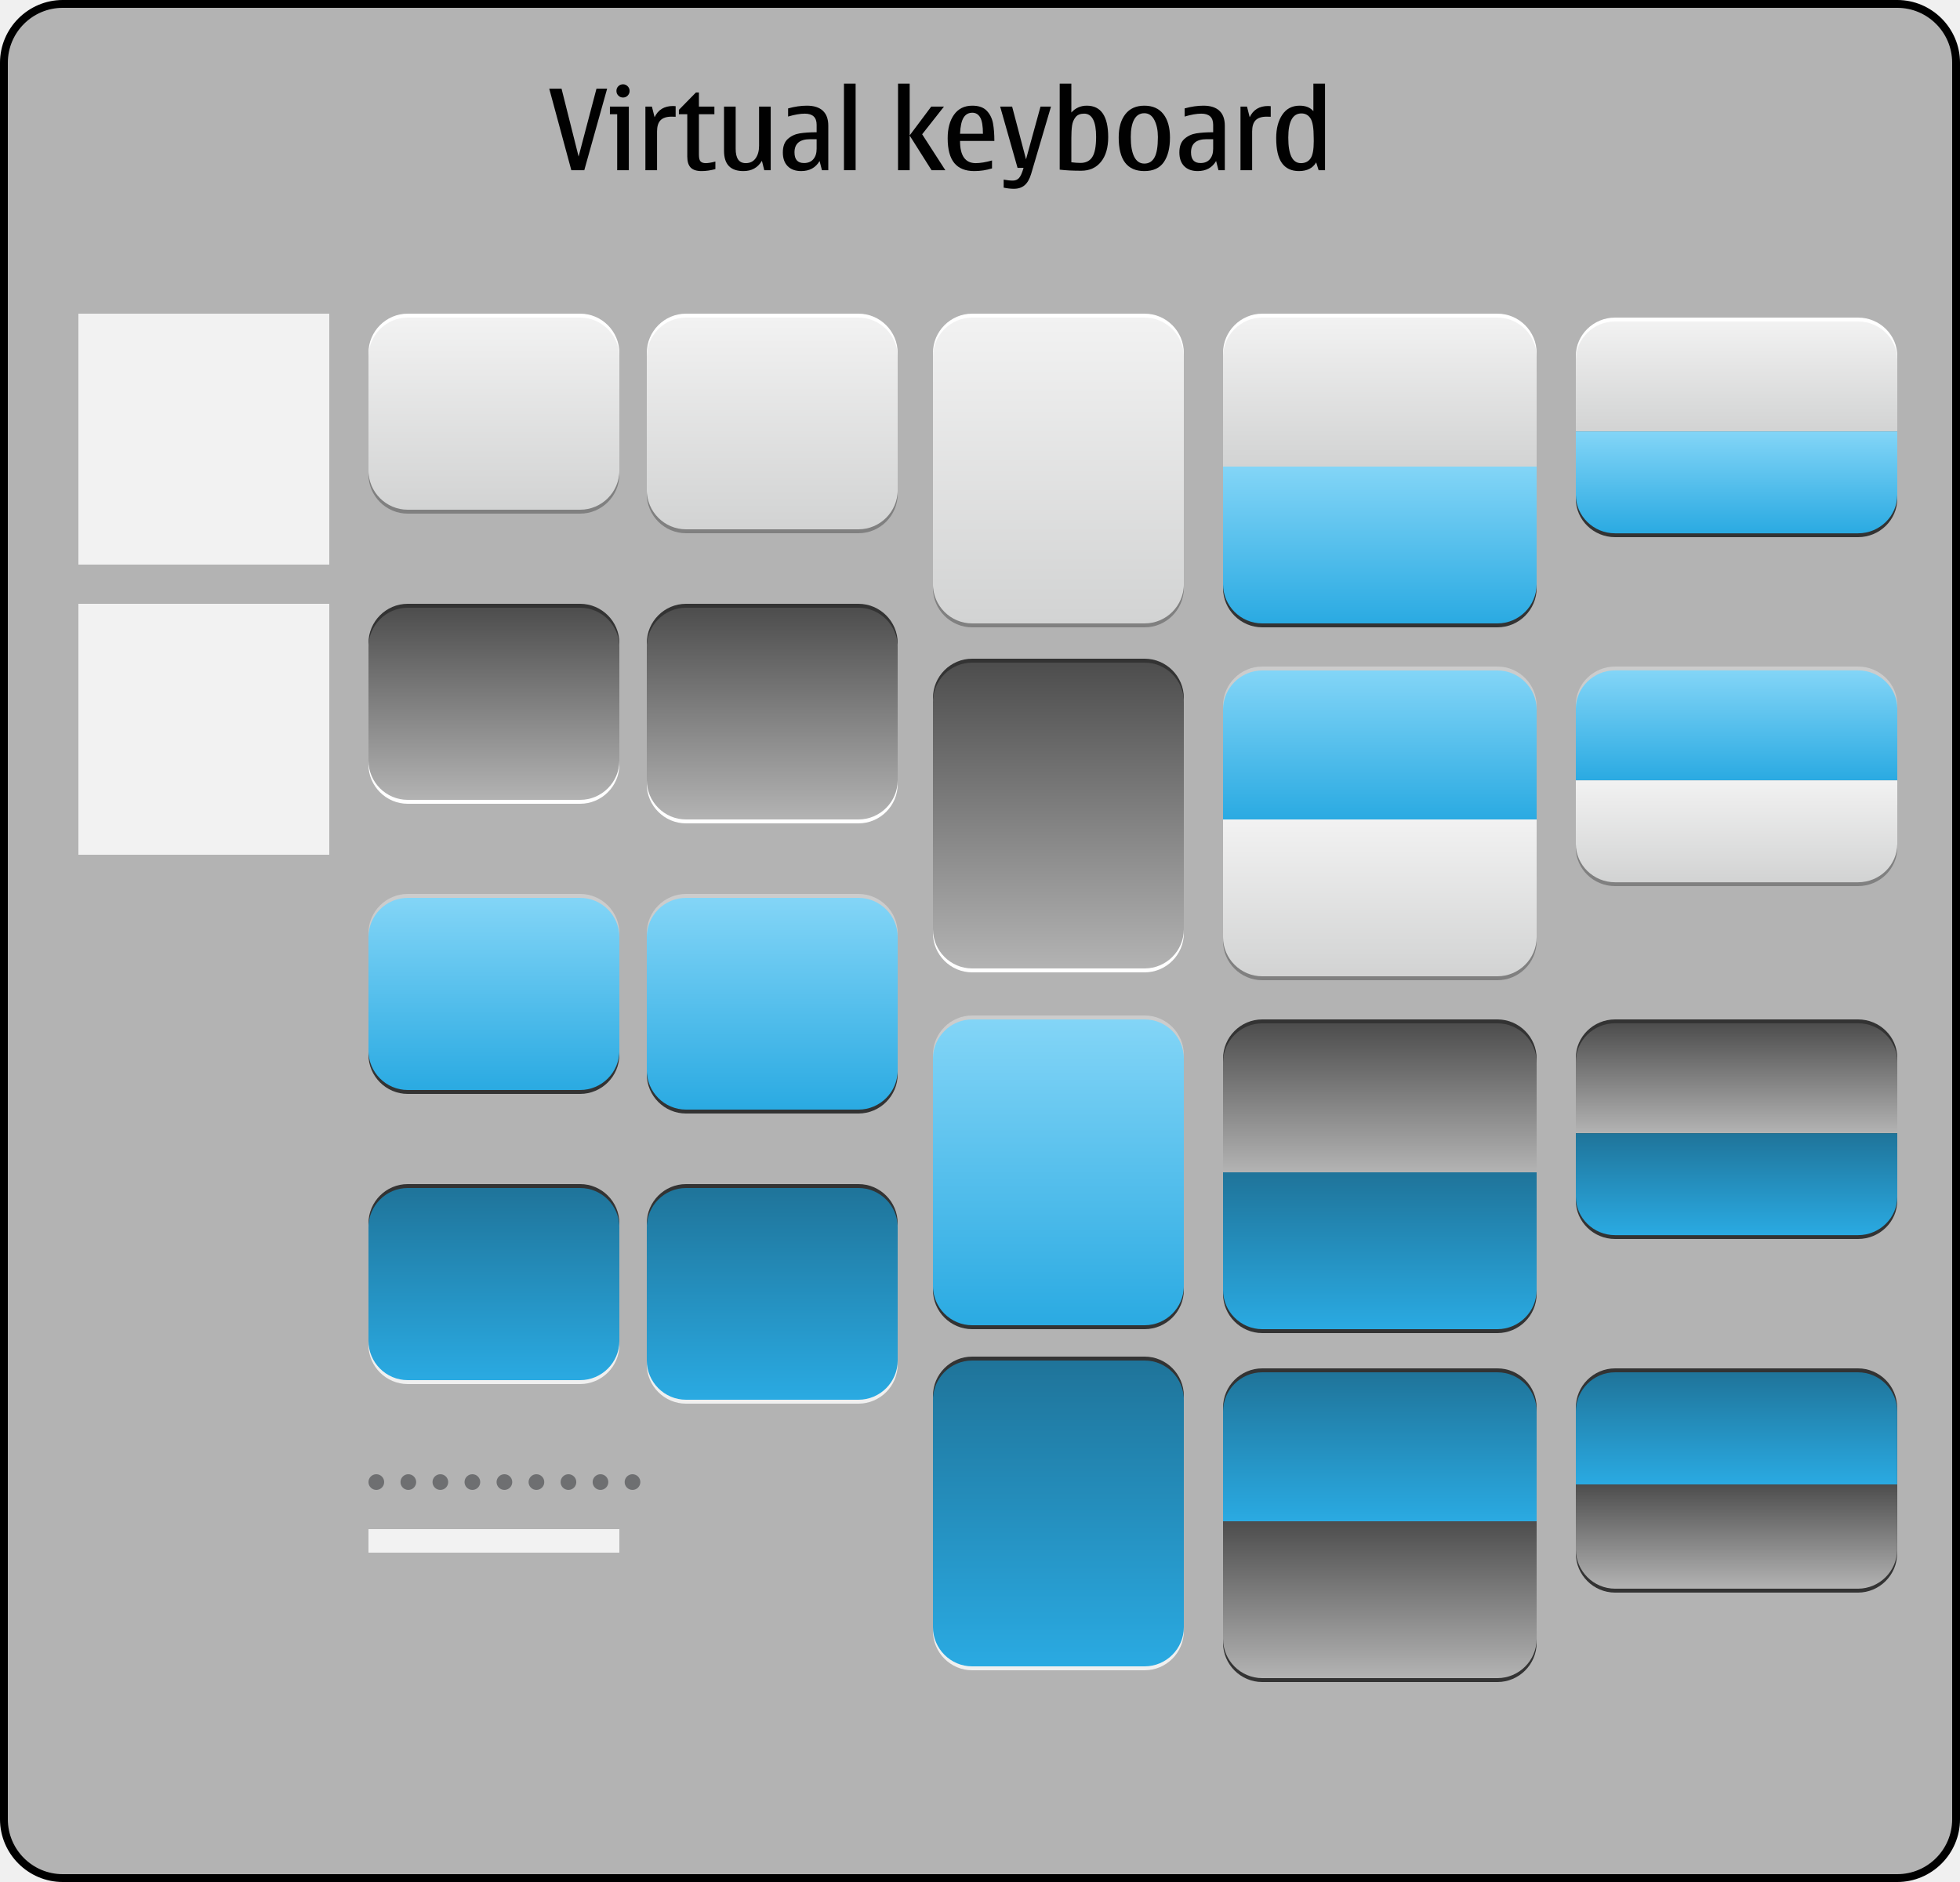
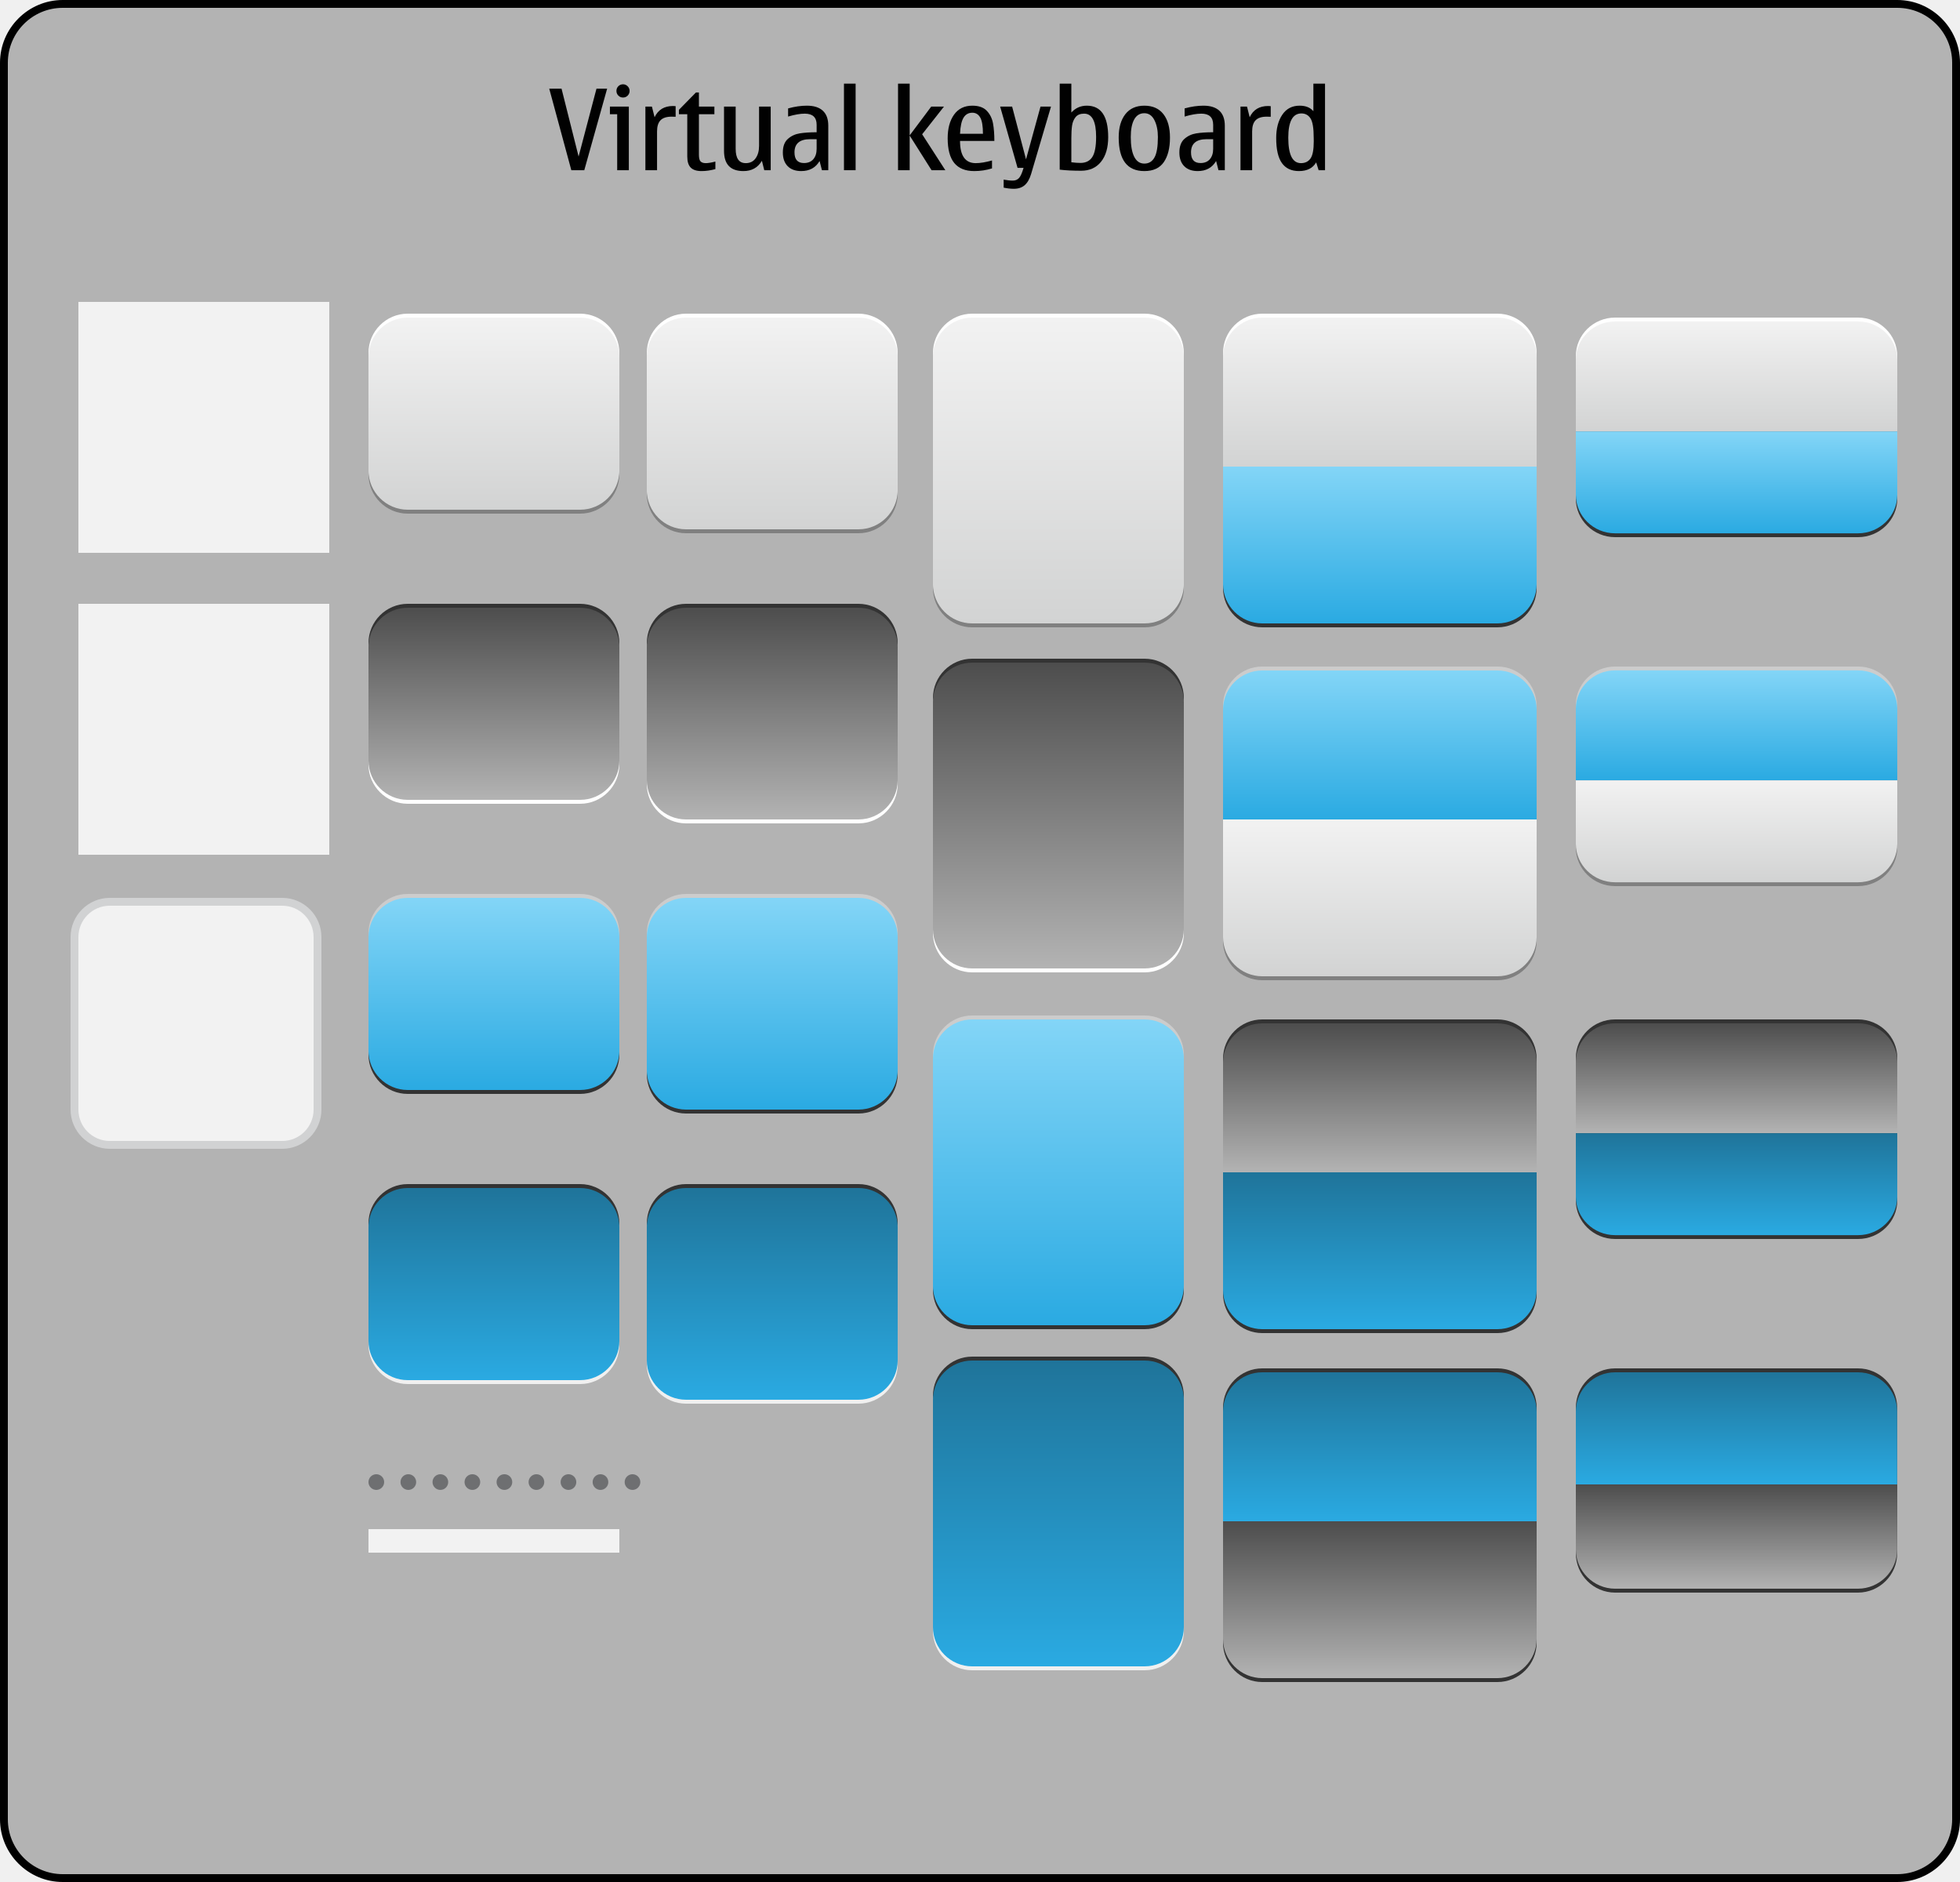
<svg xmlns="http://www.w3.org/2000/svg" version="1.1" id="meegotouch-keyboard-layer" x="0px" y="0px" width="500px" height="480px" viewBox="0 0 500 480" style="enable-background:new 0 0 500 480;" xml:space="preserve">
  <g id="meegotouch-keyboard">
    <g id="virtualmeegotouch-keyboardThemeTemplateHelper">
      <g id="vkbhelperBackground">
        <g>
          <path style="fill:#B3B3B3;" d="M16,479c-8.271,0-15-6.729-15-15V16C1,7.729,7.729,1,16,1h468c8.271,0,15,6.729,15,15v448      c0,8.271-6.729,15-15,15H16z" />
          <g>
            <path d="M484,2c7.72,0,14,6.28,14,14v448c0,7.72-6.28,14-14,14H16c-7.72,0-14-6.28-14-14V16C2,8.28,8.28,2,16,2H484 M484,0H16       C7.2,0,0,7.2,0,16v448c0,8.8,7.2,16,16,16h468c8.8,0,16-7.2,16-16V16C500,7.2,492.8,0,484,0L484,0z" />
          </g>
        </g>
      </g>
      <g>
        <path style="fill:#010101;" d="M145.746,43.409l-5.634-20.794h3.138l4.352,17.307l4.561-17.307h2.72l-5.83,20.794H145.746z" />
        <path style="fill:#010101;" d="M160.417,43.409h-2.971V29.128h-1.855v-1.938h4.826V43.409z M158.939,21.499     c0.456,0,0.849,0.167,1.179,0.502s0.495,0.729,0.495,1.186c0,0.465-0.163,0.862-0.488,1.192c-0.326,0.33-0.721,0.495-1.186,0.495     c-0.474,0-0.874-0.165-1.199-0.495c-0.326-0.33-0.488-0.728-0.488-1.192c0-0.474,0.163-0.874,0.488-1.2     C158.065,21.662,158.465,21.499,158.939,21.499z" />
        <path style="fill:#010101;" d="M166.303,27.189l0.683,2.705c0.902-1.906,2.473-2.859,4.714-2.859     c0.298,0,0.516,0.015,0.656,0.043v2.705c-0.232-0.019-0.581-0.027-1.046-0.027c-1.274,0-2.208,0.305-2.803,0.913     c-0.595,0.608-0.893,1.56-0.893,2.853v9.888h-2.971v-16.22H166.303z" />
        <path style="fill:#010101;" d="M178.98,43.633c-1.265,0-2.19-0.295-2.775-0.887c-0.586-0.59-0.879-1.531-0.879-2.824V29.128     h-2.134v-1.116l4.337-4.421h0.767v3.599h3.947v1.938h-3.947v10.307c0,0.884,0.144,1.467,0.433,1.75     c0.288,0.284,0.725,0.425,1.311,0.425c0.604,0,1.422-0.134,2.455-0.404v1.926C181.249,43.465,180.077,43.633,178.98,43.633z" />
        <path style="fill:#010101;" d="M189.65,43.633c-1.655,0-2.894-0.431-3.717-1.291c-0.823-0.859-1.234-2.149-1.234-3.869V27.189     h2.971v10.767c0,1.218,0.214,2.132,0.642,2.741c0.428,0.608,1.074,0.912,1.938,0.912c1.079,0,1.913-0.408,2.503-1.227     s0.886-1.883,0.886-3.193v-10h2.971v16.22h-1.646l-0.6-2.399C193.332,42.758,191.761,43.633,189.65,43.633z" />
        <path style="fill:#010101;" d="M209.078,41.066c-1.004,1.711-2.566,2.566-4.686,2.566c-1.479,0-2.629-0.416-3.452-1.248     c-0.823-0.832-1.234-1.997-1.234-3.494c0-1.543,0.423-2.693,1.269-3.452c0.846-0.757,1.859-1.231,3.041-1.423     c1.181-0.189,2.617-0.285,4.31-0.285v-1.911c0-1.888-1.009-2.831-3.026-2.831c-1.163,0-2.581,0.246-4.254,0.739v-2.078     c1.683-0.465,3.282-0.697,4.797-0.697c1.786,0,3.141,0.431,4.066,1.29c0.925,0.859,1.388,2.127,1.388,3.801v11.366h-1.618     L209.078,41.066z M208.325,35.502h-1.66c-1.33,0-2.327,0.281-2.992,0.844c-0.665,0.562-0.997,1.4-0.997,2.517     c0,0.911,0.202,1.593,0.606,2.044s1.011,0.676,1.82,0.676c1.022,0,1.815-0.325,2.378-0.977c0.562-0.65,0.844-1.533,0.844-2.649     V35.502z" />
        <path style="fill:#010101;" d="M215.298,43.409V21.332h2.971v22.077H215.298z" />
        <path style="fill:#010101;" d="M235.242,34.246l5.914,9.163h-3.515l-5.579-8.828v8.828h-2.971V21.332h2.971v13.193l5.495-7.336     h3.25L235.242,34.246z" />
        <path style="fill:#010101;" d="M253.066,40.927v2.022c-1.461,0.455-2.971,0.684-4.533,0.684c-2.269,0-3.966-0.684-5.091-2.051     s-1.688-3.473-1.688-6.318c0-2.5,0.544-4.512,1.632-6.031c1.088-1.521,2.641-2.28,4.658-2.28c1.636,0,2.866,0.435,3.689,1.304     c0.822,0.869,1.35,1.934,1.582,3.193c0.232,1.261,0.35,2.76,0.35,4.498h-8.759c0,1.889,0.335,3.304,1.004,4.247     c0.669,0.944,1.673,1.415,3.012,1.415C250.058,41.609,251.438,41.383,253.066,40.927z M244.907,34.121h5.844     c0-1.962-0.232-3.348-0.697-4.156s-1.134-1.214-2.008-1.214c-0.976,0-1.723,0.419-2.238,1.255     C245.291,30.844,244.991,32.215,244.907,34.121z" />
        <path style="fill:#010101;" d="M259.578,42.81l-4.435-15.62h3.054l3.543,13.444l3.695-13.444h2.678l-5.076,17.195     c-0.391,1.293-0.939,2.244-1.646,2.854c-0.706,0.607-1.627,0.912-2.761,0.912c-0.781,0-1.646-0.098-2.595-0.292v-2.05     c0.855,0.167,1.636,0.25,2.343,0.25c0.642,0,1.164-0.216,1.569-0.648c0.404-0.432,0.792-1.299,1.165-2.601H259.578z" />
        <path style="fill:#010101;" d="M273.303,21.332v7.363c1.06-1.162,2.375-1.743,3.947-1.743c1.812,0,3.174,0.669,4.086,2.009     c0.911,1.338,1.367,3.347,1.367,6.024s-0.614,4.774-1.842,6.29c-1.227,1.516-2.914,2.273-5.062,2.273     c-2.111,0-3.933-0.094-5.467-0.279V21.332H273.303z M273.303,35.236v6.15c0.864,0.111,1.637,0.168,2.314,0.168     c1.367,0,2.376-0.5,3.027-1.5c0.65-0.999,0.977-2.717,0.977-5.152c0-1.972-0.256-3.45-0.768-4.436     c-0.512-0.986-1.273-1.479-2.287-1.479c-0.986,0-1.716,0.298-2.189,0.893c-0.475,0.596-0.772,1.318-0.893,2.169     C273.363,32.9,273.303,33.963,273.303,35.236z" />
        <path style="fill:#010101;" d="M291.922,43.633c-2.186,0-3.822-0.717-4.91-2.148s-1.631-3.58-1.631-6.443     c0-2.492,0.564-4.463,1.693-5.913c1.131-1.45,2.746-2.176,4.848-2.176c2.119,0,3.739,0.716,4.859,2.147     c1.121,1.432,1.682,3.432,1.682,5.997c0,2.642-0.523,4.724-1.569,6.249C295.848,42.87,294.189,43.633,291.922,43.633z      M291.922,41.722c1.143,0,2.006-0.519,2.586-1.556c0.582-1.036,0.873-2.772,0.873-5.209c0-1.72-0.299-3.163-0.893-4.33     c-0.596-1.166-1.451-1.75-2.566-1.75c-1.135,0-1.994,0.525-2.58,1.576s-0.879,2.552-0.879,4.504c0,2.195,0.293,3.871,0.879,5.028     S290.787,41.722,291.922,41.722z" />
        <path style="fill:#010101;" d="M310.233,41.066c-1.004,1.711-2.566,2.566-4.687,2.566c-1.479,0-2.629-0.416-3.451-1.248     c-0.823-0.832-1.234-1.997-1.234-3.494c0-1.543,0.423-2.693,1.27-3.452c0.846-0.757,1.859-1.231,3.04-1.423     c1.181-0.189,2.617-0.285,4.31-0.285v-1.911c0-1.888-1.01-2.831-3.026-2.831c-1.163,0-2.581,0.246-4.254,0.739v-2.078     c1.683-0.465,3.282-0.697,4.798-0.697c1.785,0,3.141,0.431,4.065,1.29s1.388,2.127,1.388,3.801v11.366h-1.618L310.233,41.066z      M309.48,35.502h-1.66c-1.33,0-2.326,0.281-2.991,0.844s-0.997,1.4-0.997,2.517c0,0.911,0.202,1.593,0.606,2.044     s1.011,0.676,1.82,0.676c1.022,0,1.815-0.325,2.378-0.977c0.562-0.65,0.844-1.533,0.844-2.649V35.502z" />
        <path style="fill:#010101;" d="M318.113,27.189l0.684,2.705c0.901-1.906,2.473-2.859,4.713-2.859     c0.299,0,0.517,0.015,0.656,0.043v2.705c-0.232-0.019-0.581-0.027-1.046-0.027c-1.274,0-2.208,0.305-2.804,0.913     c-0.595,0.608-0.893,1.56-0.893,2.853v9.888h-2.971v-16.22H318.113z" />
        <path style="fill:#010101;" d="M336.383,43.409l-0.627-1.994c-0.855,1.478-2.32,2.218-4.394,2.218     c-1.925,0-3.373-0.682-4.345-2.043c-0.971-1.363-1.457-3.49-1.457-6.381c0-2.428,0.518-4.41,1.555-5.949     c1.037-1.538,2.508-2.308,4.414-2.308c1.562,0,2.734,0.47,3.516,1.409v-7.029h2.971v22.077H336.383z M335.143,36.018     l-0.015-0.921c0-2.417-0.272-4.049-0.815-4.896c-0.545-0.846-1.318-1.269-2.322-1.269c-1.115,0-1.953,0.517-2.511,1.548     c-0.558,1.032-0.837,2.58-0.837,4.645c0,2.166,0.27,3.789,0.809,4.867s1.349,1.617,2.428,1.617c1.051,0,1.856-0.39,2.42-1.171     C334.861,39.658,335.143,38.184,335.143,36.018z" />
      </g>
    </g>
    <g id="meegotouch-keyboard-handle-decoration">
      <circle style="fill:#6E6F71;" cx="96" cy="377.999" r="2" />
      <circle style="fill:#6E6F71;" cx="104.167" cy="377.999" r="2" />
      <circle style="fill:#6E6F71;" cx="112.337" cy="377.999" r="2" />
      <circle style="fill:#6E6F71;" cx="120.505" cy="377.999" r="2" />
      <circle style="fill:#6E6F71;" cx="128.675" cy="377.999" r="2" />
      <circle style="fill:#6E6F71;" cx="136.843" cy="377.999" r="2" />
      <circle style="fill:#6E6F71;" cx="145.013" cy="377.999" r="2" />
      <circle style="fill:#6E6F71;" cx="153.181" cy="377.999" r="2" />
      <circle style="fill:#6E6F71;" cx="161.351" cy="377.999" r="2" />
    </g>
    <g id="meegotouch-keyboard-handle-background">
      <rect x="94" y="389.999" style="fill:#F2F2F2;" width="64" height="6" />
    </g>
    <g id="meegotouch-keyboard-background">
-       <rect x="20" y="80" style="fill:#F2F2F2;" width="64" height="64" />
+       <rect x="20" y="77" style="fill:#F2F2F2;" width="64" height="64" />
+     </g>
+     <g id="meegotouch-candidatelist-background">
+       <path style="fill:#D1D2D3;" d="M82,283c0,5.5-4.5,10-10,10H28c-5.5,0-10-4.5-10-10v-44c0-5.5,4.5-10,10-10h44c5.5,0,10,4.5,10,10    V283z" />
+       <path style="fill:#F2F2F2;" d="M28,291c-4.411,0-8-3.589-8-8v-44c0-4.411,3.589-8,8-8h44c4.411,0,8,3.589,8,8v44    c0,4.411-3.589,8-8,8H28z" />
    </g>
    <g id="meegotouch-keyboard-toolbar-background">
      <rect x="20" y="154" style="fill:#F2F2F2;" width="64" height="64" />
    </g>
    <g id="meegotouch-keyboard-toolbar-button-pressed-selected">
      <g>
        <path style="fill:#333333;" d="M94,311.999c0-5.5,4.5-10,10-10h44c5.5,0,10,4.5,10,10v29c0,5.5-4.5,10-10,10h-44     c-5.5,0-10-4.5-10-10V311.999z" />
      </g>
      <g style="opacity:0.8;">
        <path style="fill:#FFFFFF;" d="M94,313.999c0-5.5,4.5-10,10-10h44c5.5,0,10,4.5,10,10v29c0,5.5-4.5,10-10,10h-44     c-5.5,0-10-4.5-10-10V313.999z" />
      </g>
      <g>
        <linearGradient id="SVGID_1_" gradientUnits="userSpaceOnUse" x1="125.999" y1="351.999" x2="125.999" y2="302.999">
          <stop offset="0" style="stop-color:#2AAAE2" />
          <stop offset="1" style="stop-color:#1F749A" />
        </linearGradient>
        <path style="fill:url(#SVGID_1_);" d="M158,341.999c0,5.5-4.5,10-10,10h-44c-5.5,0-10-4.5-10-10v-29c0-5.5,4.5-10,10-10h44     c5.5,0,10,4.5,10,10V341.999z" />
      </g>
    </g>
    <g id="meegotouch-keyboard-toolbar-button-selected">
      <g>
        <path style="fill:#333333;" d="M158,269c0,5.5-4.5,10-10,10h-44c-5.5,0-10-4.5-10-10v-29c0-5.5,4.5-10,10-10h44     c5.5,0,10,4.5,10,10V269z" />
      </g>
      <g>
        <path style="fill:#CCCCCC;" d="M158,267c0,5.5-4.5,10-10,10h-44c-5.5,0-10-4.5-10-10v-29c0-5.5,4.5-10,10-10h44     c5.5,0,10,4.5,10,10V267z" />
      </g>
      <g>
        <linearGradient id="SVGID_2_" gradientUnits="userSpaceOnUse" x1="125.999" y1="278" x2="125.999" y2="229">
          <stop offset="0" style="stop-color:#2AAAE2" />
          <stop offset="1" style="stop-color:#83D5F7" />
        </linearGradient>
        <path style="fill:url(#SVGID_2_);" d="M158,268c0,5.5-4.5,10-10,10h-44c-5.5,0-10-4.5-10-10v-29c0-5.5,4.5-10,10-10h44     c5.5,0,10,4.5,10,10V268z" />
      </g>
    </g>
    <g id="meegotouch-keyboard-toolbar-button-pressed">
      <g>
        <path style="fill:#333333;" d="M94,164c0-5.5,4.5-10,10-10h44c5.5,0,10,4.5,10,10v29c0,5.5-4.5,10-10,10h-44c-5.5,0-10-4.5-10-10     V164z" />
      </g>
      <g>
        <path style="fill:#FFFFFF;" d="M94,166c0-5.5,4.5-10,10-10h44c5.5,0,10,4.5,10,10v29c0,5.5-4.5,10-10,10h-44c-5.5,0-10-4.5-10-10     V166z" />
      </g>
      <g>
        <linearGradient id="SVGID_3_" gradientUnits="userSpaceOnUse" x1="125.999" y1="155" x2="125.999" y2="204">
          <stop offset="0" style="stop-color:#4D4D4D" />
          <stop offset="1" style="stop-color:#B3B3B3" />
        </linearGradient>
        <path style="fill:url(#SVGID_3_);" d="M158,194c0,5.5-4.5,10-10,10h-44c-5.5,0-10-4.5-10-10v-29c0-5.5,4.5-10,10-10h44     c5.5,0,10,4.5,10,10V194z" />
      </g>
    </g>
    <g id="meegotouch-keyboard-toolbar-button">
      <g>
        <path style="fill:#808080;" d="M158,121c0,5.5-4.5,10-10,10h-44c-5.5,0-10-4.5-10-10V92c0-5.5,4.5-10,10-10h44     c5.5,0,10,4.5,10,10V121z" />
      </g>
      <g>
        <path style="fill:#FFFFFF;" d="M158,119c0,5.5-4.5,10-10,10h-44c-5.5,0-10-4.5-10-10V90c0-5.5,4.5-10,10-10h44     c5.5,0,10,4.5,10,10V119z" />
      </g>
      <g>
        <linearGradient id="SVGID_4_" gradientUnits="userSpaceOnUse" x1="125.999" y1="81" x2="125.999" y2="130">
          <stop offset="0" style="stop-color:#F2F2F2" />
          <stop offset="1" style="stop-color:#D2D3D3" />
        </linearGradient>
        <path style="fill:url(#SVGID_4_);" d="M158,120c0,5.5-4.5,10-10,10h-44c-5.5,0-10-4.5-10-10V91c0-5.5,4.5-10,10-10h44     c5.5,0,10,4.5,10,10V120z" />
      </g>
    </g>
    <g id="meegotouch-keyboard-key-pressed-selected-portrait">
      <g>
        <path style="fill:#333333;" d="M238,355.999c0-5.5,4.5-10,10-10h44c5.5,0,10,4.5,10,10v58c0,5.5-4.5,10-10,10h-44     c-5.5,0-10-4.5-10-10V355.999z" />
      </g>
      <g style="opacity:0.8;">
        <path style="fill:#FFFFFF;" d="M238,357.999c0-5.5,4.5-10,10-10h44c5.5,0,10,4.5,10,10v58c0,5.5-4.5,10-10,10h-44     c-5.5,0-10-4.5-10-10V357.999z" />
      </g>
      <g>
        <linearGradient id="SVGID_5_" gradientUnits="userSpaceOnUse" x1="270" y1="424.999" x2="270" y2="346.999">
          <stop offset="0" style="stop-color:#2AAAE2" />
          <stop offset="1" style="stop-color:#1F749A" />
        </linearGradient>
        <path style="fill:url(#SVGID_5_);" d="M302,414.999c0,5.5-4.5,10-10,10h-44c-5.5,0-10-4.5-10-10v-58c0-5.5,4.5-10,10-10h44     c5.5,0,10,4.5,10,10V414.999z" />
      </g>
    </g>
    <g id="meegotouch-keyboard-key-selected-portrait">
      <g>
        <path style="fill:#333333;" d="M302,329c0,5.5-4.5,10-10,10h-44c-5.5,0-10-4.5-10-10v-58c0-5.5,4.5-10,10-10h44     c5.5,0,10,4.5,10,10V329z" />
      </g>
      <g>
        <path style="fill:#CCCCCC;" d="M302,327c0,5.5-4.5,10-10,10h-44c-5.5,0-10-4.5-10-10v-58c0-5.5,4.5-10,10-10h44     c5.5,0,10,4.5,10,10V327z" />
      </g>
      <g>
        <linearGradient id="SVGID_6_" gradientUnits="userSpaceOnUse" x1="270" y1="338" x2="270" y2="260">
          <stop offset="0" style="stop-color:#2AAAE2" />
          <stop offset="1" style="stop-color:#83D5F7" />
        </linearGradient>
        <path style="fill:url(#SVGID_6_);" d="M302,328c0,5.5-4.5,10-10,10h-44c-5.5,0-10-4.5-10-10v-58c0-5.5,4.5-10,10-10h44     c5.5,0,10,4.5,10,10V328z" />
      </g>
    </g>
    <g id="meegotouch-keyboard-key-pressed-portrait">
      <g>
        <path style="fill:#333333;" d="M238,178c0-5.5,4.5-10,10-10h44c5.5,0,10,4.5,10,10v58c0,5.5-4.5,10-10,10h-44     c-5.5,0-10-4.5-10-10V178z" />
      </g>
      <g>
        <path style="fill:#FFFFFF;" d="M238,180c0-5.5,4.5-10,10-10h44c5.5,0,10,4.5,10,10v58c0,5.5-4.5,10-10,10h-44     c-5.5,0-10-4.5-10-10V180z" />
      </g>
      <g>
        <linearGradient id="SVGID_7_" gradientUnits="userSpaceOnUse" x1="270" y1="169" x2="270" y2="247">
          <stop offset="0" style="stop-color:#4D4D4D" />
          <stop offset="1" style="stop-color:#B3B3B3" />
        </linearGradient>
        <path style="fill:url(#SVGID_7_);" d="M302,237c0,5.5-4.5,10-10,10h-44c-5.5,0-10-4.5-10-10v-58c0-5.5,4.5-10,10-10h44     c5.5,0,10,4.5,10,10V237z" />
      </g>
    </g>
    <g id="meegotouch-keyboard-key-portrait">
      <g>
        <path style="fill:#808080;" d="M302,150c0,5.5-4.5,10-10,10h-44c-5.5,0-10-4.5-10-10V92c0-5.5,4.5-10,10-10h44     c5.5,0,10,4.5,10,10V150z" />
      </g>
      <g>
        <path style="fill:#FFFFFF;" d="M302,148c0,5.5-4.5,10-10,10h-44c-5.5,0-10-4.5-10-10V90c0-5.5,4.5-10,10-10h44     c5.5,0,10,4.5,10,10V148z" />
      </g>
      <g>
        <linearGradient id="SVGID_8_" gradientUnits="userSpaceOnUse" x1="270" y1="81" x2="270" y2="159">
          <stop offset="0" style="stop-color:#F2F2F2" />
          <stop offset="1" style="stop-color:#D2D3D3" />
        </linearGradient>
        <path style="fill:url(#SVGID_8_);" d="M302,149c0,5.5-4.5,10-10,10h-44c-5.5,0-10-4.5-10-10V91c0-5.5,4.5-10,10-10h44     c5.5,0,10,4.5,10,10V149z" />
      </g>
    </g>
    <g id="meegotouch-keyboard-key-sym-selected-landscape">
      <g>
        <path style="fill:#CCCCCC;" d="M473.996,170h-61.992c-5.503,0-10.004,4.406-10.004,9.792v19.228h82v-19.228     C484,174.406,479.498,170,473.996,170z" />
        <linearGradient id="SVGID_9_" gradientUnits="userSpaceOnUse" x1="443" y1="199.019" x2="443" y2="170.98">
          <stop offset="0" style="stop-color:#2AAAE2" />
          <stop offset="1" style="stop-color:#83D5F7" />
        </linearGradient>
        <path style="fill:url(#SVGID_9_);" d="M473.996,170.979h-61.992c-5.503,0-10.004,4.406-10.004,9.792v18.248h82v-18.248     C484,175.386,479.498,170.979,473.996,170.979z" />
      </g>
      <g>
        <path style="fill:#808080;" d="M402,199.02v17.189c0,5.385,4.501,9.791,10.004,9.791h61.992c5.502,0,10.004-4.406,10.004-9.791     V199.02H402z" />
        <linearGradient id="SVGID_10_" gradientUnits="userSpaceOnUse" x1="443" y1="199.019" x2="443" y2="225.022">
          <stop offset="0" style="stop-color:#F2F2F2" />
          <stop offset="1" style="stop-color:#D2D3D3" />
        </linearGradient>
        <path style="fill:url(#SVGID_10_);" d="M402,199.02v16.209c0,5.387,4.501,9.793,10.004,9.793h61.992     c5.502,0,10.004-4.406,10.004-9.793V199.02H402z" />
      </g>
    </g>
    <g id="meegotouch-keyboard-key-ace-selected-landscape">
      <g>
        <path style="fill:#FFFFFF;" d="M473.998,81h-61.996C406.5,81,402,85.406,402,90.793v19.227h82V90.793     C484,85.406,479.498,81,473.998,81z" />
        <linearGradient id="SVGID_11_" gradientUnits="userSpaceOnUse" x1="443" y1="81.978" x2="443" y2="110.019">
          <stop offset="0" style="stop-color:#F2F2F2" />
          <stop offset="1" style="stop-color:#D2D3D3" />
        </linearGradient>
        <path style="fill:url(#SVGID_11_);" d="M473.998,81.979h-61.996c-5.502,0-10.002,4.407-10.002,9.793v18.248h82V91.771     C484,86.386,479.498,81.979,473.998,81.979z" />
      </g>
      <g>
        <path style="fill:#333333;" d="M402,110.02v17.188c0,5.387,4.5,9.793,10.002,9.793h61.996c5.5,0,10.002-4.406,10.002-9.793     V110.02H402z" />
        <linearGradient id="SVGID_12_" gradientUnits="userSpaceOnUse" x1="443" y1="136.022" x2="443" y2="110.019">
          <stop offset="0" style="stop-color:#2AAAE2" />
          <stop offset="1" style="stop-color:#83D5F7" />
        </linearGradient>
        <path style="fill:url(#SVGID_12_);" d="M402,110.02v16.209c0,5.386,4.5,9.793,10.002,9.793h61.996     c5.5,0,10.002-4.407,10.002-9.793V110.02H402z" />
      </g>
    </g>
    <g id="meegotouch-keyboard-key-sym-selected-portrait">
      <g>
        <path style="fill:#CCCCCC;" d="M382,170h-60c-5.5,0-10,4.5-10,10v29h80v-29C392,174.5,387.5,170,382,170z" />
        <linearGradient id="SVGID_13_" gradientUnits="userSpaceOnUse" x1="352" y1="209" x2="352" y2="171">
          <stop offset="0" style="stop-color:#2AAAE2" />
          <stop offset="1" style="stop-color:#83D5F7" />
        </linearGradient>
        <path style="fill:url(#SVGID_13_);" d="M382,171h-60c-5.5,0-10,4.5-10,10v28h80v-28C392,175.5,387.5,171,382,171z" />
      </g>
      <g>
        <path style="fill:#808080;" d="M312,209v31.001c0,5.5,4.5,9.999,10,9.999h60c5.5,0,10-4.499,10-9.999V209H312z" />
        <linearGradient id="SVGID_14_" gradientUnits="userSpaceOnUse" x1="352" y1="209" x2="352" y2="249">
          <stop offset="0" style="stop-color:#F2F2F2" />
          <stop offset="1" style="stop-color:#D2D3D3" />
        </linearGradient>
        <path style="fill:url(#SVGID_14_);" d="M312,209v30.001c0,5.5,4.5,9.999,10,9.999h60c5.5,0,10-4.499,10-9.999V209H312z" />
      </g>
    </g>
    <g id="meegotouch-keyboard-key-ace-selected-portrait">
      <g>
        <path style="fill:#FFFFFF;" d="M382,80h-60c-5.5,0-10,4.5-10,10v29h80V90C392,84.5,387.5,80,382,80z" />
        <linearGradient id="SVGID_15_" gradientUnits="userSpaceOnUse" x1="352" y1="81" x2="352" y2="119">
          <stop offset="0" style="stop-color:#F2F2F2" />
          <stop offset="1" style="stop-color:#D2D3D3" />
        </linearGradient>
        <path style="fill:url(#SVGID_15_);" d="M382,81h-60c-5.5,0-10,4.5-10,10v28h80V91C392,85.5,387.5,81,382,81z" />
      </g>
      <g>
        <path style="fill:#333333;" d="M312,119v31c0,5.5,4.5,10,10,10h60c5.5,0,10-4.5,10-10v-31H312z" />
        <linearGradient id="SVGID_16_" gradientUnits="userSpaceOnUse" x1="352" y1="159" x2="352" y2="119">
          <stop offset="0" style="stop-color:#2AAAE2" />
          <stop offset="1" style="stop-color:#83D5F7" />
        </linearGradient>
        <path style="fill:url(#SVGID_16_);" d="M312,119v30c0,5.5,4.5,10,10,10h60c5.5,0,10-4.5,10-10v-30H312z" />
      </g>
    </g>
    <g id="meegotouch-keyboard-key-sym-pressed-landscape">
      <g>
        <path style="fill:#333333;" d="M473.969,349H412c-5.5,0-10,4.5-10,10v19.635h81.969V359C483.969,353.5,479.469,349,473.969,349z" />
        <linearGradient id="SVGID_17_" gradientUnits="userSpaceOnUse" x1="442.984" y1="378.635" x2="442.984" y2="350">
          <stop offset="0" style="stop-color:#2AAAE2" />
          <stop offset="1" style="stop-color:#1F749A" />
        </linearGradient>
        <path style="fill:url(#SVGID_17_);" d="M473.969,350H412c-5.5,0-10,4.5-10,10v18.635h81.969V360     C483.969,354.5,479.469,350,473.969,350z" />
      </g>
      <g>
        <path style="fill:#333333;" d="M402,378.635v17.553c0,5.5,4.5,10,10,10h61.969c5.5,0,10-4.5,10-10v-17.553H402z" />
        <linearGradient id="SVGID_18_" gradientUnits="userSpaceOnUse" x1="442.984" y1="378.635" x2="442.984" y2="405.188">
          <stop offset="0" style="stop-color:#4D4D4D" />
          <stop offset="1" style="stop-color:#B3B3B3" />
        </linearGradient>
        <path style="fill:url(#SVGID_18_);" d="M402,378.635v16.553c0,5.5,4.5,10,10,10h61.969c5.5,0,10-4.5,10-10v-16.553H402z" />
      </g>
    </g>
    <g id="meegotouch-keyboard-key-ace-pressed-landscape">
      <g>
        <path style="fill:#333333;" d="M473.998,260h-61.996C406.5,260,402,264.406,402,269.793v19.227h82v-19.227     C484,264.406,479.498,260,473.998,260z" />
        <linearGradient id="SVGID_19_" gradientUnits="userSpaceOnUse" x1="443" y1="260.978" x2="443" y2="289.019">
          <stop offset="0" style="stop-color:#4D4D4D" />
          <stop offset="1" style="stop-color:#B3B3B3" />
        </linearGradient>
        <path style="fill:url(#SVGID_19_);" d="M473.998,260.979h-61.996c-5.502,0-10.002,4.407-10.002,9.793v18.248h82v-18.248     C484,265.386,479.498,260.979,473.998,260.979z" />
      </g>
      <g>
        <path style="fill:#333333;" d="M402,289.02v17.188c0,5.387,4.5,9.793,10.002,9.793h61.996c5.5,0,10.002-4.406,10.002-9.793     V289.02H402z" />
        <linearGradient id="SVGID_20_" gradientUnits="userSpaceOnUse" x1="443" y1="315.022" x2="443" y2="289.019">
          <stop offset="0" style="stop-color:#2AAAE2" />
          <stop offset="1" style="stop-color:#1F749A" />
        </linearGradient>
        <path style="fill:url(#SVGID_20_);" d="M402,289.02v16.209c0,5.386,4.5,9.793,10.002,9.793h61.996     c5.5,0,10.002-4.407,10.002-9.793V289.02H402z" />
      </g>
    </g>
    <g id="meegotouch-keyboard-key-sym-pressed-portrait">
      <g>
        <path style="fill:#333333;" d="M382,349h-60c-5.5,0-10,4.5-10,10v29h80v-29C392,353.5,387.5,349,382,349z" />
        <linearGradient id="SVGID_21_" gradientUnits="userSpaceOnUse" x1="352" y1="388" x2="352" y2="350">
          <stop offset="0" style="stop-color:#2AAAE2" />
          <stop offset="1" style="stop-color:#1F749A" />
        </linearGradient>
        <path style="fill:url(#SVGID_21_);" d="M382,350h-60c-5.5,0-10,4.5-10,10v28h80v-28C392,354.5,387.5,350,382,350z" />
      </g>
      <g>
        <path style="fill:#333333;" d="M312,388v31c0,5.5,4.5,10,10,10h60c5.5,0,10-4.5,10-10v-31H312z" />
        <linearGradient id="SVGID_22_" gradientUnits="userSpaceOnUse" x1="352" y1="388" x2="352" y2="428">
          <stop offset="0" style="stop-color:#4D4D4D" />
          <stop offset="1" style="stop-color:#B3B3B3" />
        </linearGradient>
        <path style="fill:url(#SVGID_22_);" d="M312,388v30c0,5.5,4.5,10,10,10h60c5.5,0,10-4.5,10-10v-30H312z" />
      </g>
    </g>
    <g id="meegotouch-keyboard-key-ace-pressed-portrait">
      <g>
        <path style="fill:#333333;" d="M382,260h-60c-5.5,0-10,4.5-10,10v29h80v-29C392,264.5,387.5,260,382,260z" />
        <linearGradient id="SVGID_23_" gradientUnits="userSpaceOnUse" x1="352" y1="261" x2="352" y2="299">
          <stop offset="0" style="stop-color:#4D4D4D" />
          <stop offset="1" style="stop-color:#B3B3B3" />
        </linearGradient>
        <path style="fill:url(#SVGID_23_);" d="M382,261h-60c-5.5,0-10,4.5-10,10v28h80v-28C392,265.5,387.5,261,382,261z" />
      </g>
      <g>
        <path style="fill:#333333;" d="M312,299v31c0,5.5,4.5,10,10,10h60c5.5,0,10-4.5,10-10v-31H312z" />
        <linearGradient id="SVGID_24_" gradientUnits="userSpaceOnUse" x1="352" y1="339" x2="352" y2="299">
          <stop offset="0" style="stop-color:#2AAAE2" />
          <stop offset="1" style="stop-color:#1F749A" />
        </linearGradient>
        <path style="fill:url(#SVGID_24_);" d="M312,299v30c0,5.5,4.5,10,10,10h60c5.5,0,10-4.5,10-10v-30H312z" />
      </g>
    </g>
    <g id="meegotouch-keyboard-key-pressed-selected-landscape">
      <g>
        <path style="fill:#333333;" d="M165,311.999c0-5.5,4.5-10,10-10h44c5.5,0,10,4.5,10,10v34c0,5.5-4.5,10-10,10h-44     c-5.5,0-10-4.5-10-10V311.999z" />
      </g>
      <g style="opacity:0.8;">
        <path style="fill:#FFFFFF;" d="M165,313.999c0-5.5,4.5-10,10-10h44c5.5,0,10,4.5,10,10v34c0,5.5-4.5,10-10,10h-44     c-5.5,0-10-4.5-10-10V313.999z" />
      </g>
      <g>
        <linearGradient id="SVGID_25_" gradientUnits="userSpaceOnUse" x1="197" y1="356.999" x2="197" y2="302.999">
          <stop offset="0" style="stop-color:#2AAAE2" />
          <stop offset="1" style="stop-color:#1F749A" />
        </linearGradient>
        <path style="fill:url(#SVGID_25_);" d="M229,346.999c0,5.5-4.5,10-10,10h-44c-5.5,0-10-4.5-10-10v-34c0-5.5,4.5-10,10-10h44     c5.5,0,10,4.5,10,10V346.999z" />
      </g>
    </g>
    <g id="meegotouch-keyboard-key-selected-landscape">
      <g>
        <path style="fill:#333333;" d="M229,274c0,5.5-4.5,10-10,10h-44c-5.5,0-10-4.5-10-10v-34c0-5.5,4.5-10,10-10h44     c5.5,0,10,4.5,10,10V274z" />
      </g>
      <g>
        <path style="fill:#CCCCCC;" d="M229,272c0,5.5-4.5,10-10,10h-44c-5.5,0-10-4.5-10-10v-34c0-5.5,4.5-10,10-10h44     c5.5,0,10,4.5,10,10V272z" />
      </g>
      <g>
        <linearGradient id="SVGID_26_" gradientUnits="userSpaceOnUse" x1="197" y1="283" x2="197" y2="229">
          <stop offset="0" style="stop-color:#2AAAE2" />
          <stop offset="1" style="stop-color:#83D5F7" />
        </linearGradient>
        <path style="fill:url(#SVGID_26_);" d="M229,273c0,5.5-4.5,10-10,10h-44c-5.5,0-10-4.5-10-10v-34c0-5.5,4.5-10,10-10h44     c5.5,0,10,4.5,10,10V273z" />
      </g>
    </g>
    <g id="meegotouch-keyboard-key-pressed-landscape">
      <g>
        <path style="fill:#333333;" d="M165,164c0-5.5,4.5-10,10-10h44c5.5,0,10,4.5,10,10v34c0,5.5-4.5,10-10,10h-44     c-5.5,0-10-4.5-10-10V164z" />
      </g>
      <g>
        <path style="fill:#FFFFFF;" d="M165,166c0-5.5,4.5-10,10-10h44c5.5,0,10,4.5,10,10v34c0,5.5-4.5,10-10,10h-44     c-5.5,0-10-4.5-10-10V166z" />
      </g>
      <g>
        <linearGradient id="SVGID_27_" gradientUnits="userSpaceOnUse" x1="197" y1="155" x2="197" y2="209">
          <stop offset="0" style="stop-color:#4D4D4D" />
          <stop offset="1" style="stop-color:#B3B3B3" />
        </linearGradient>
        <path style="fill:url(#SVGID_27_);" d="M229,199c0,5.5-4.5,10-10,10h-44c-5.5,0-10-4.5-10-10v-34c0-5.5,4.5-10,10-10h44     c5.5,0,10,4.5,10,10V199z" />
      </g>
    </g>
    <g id="meegotouch-keyboard-key-landscape">
      <g>
        <path style="fill:#808080;" d="M229,126c0,5.5-4.5,10-10,10h-44c-5.5,0-10-4.5-10-10V92c0-5.5,4.5-10,10-10h44     c5.5,0,10,4.5,10,10V126z" />
      </g>
      <g>
        <path style="fill:#FFFFFF;" d="M229,124c0,5.5-4.5,10-10,10h-44c-5.5,0-10-4.5-10-10V90c0-5.5,4.5-10,10-10h44     c5.5,0,10,4.5,10,10V124z" />
      </g>
      <g>
        <linearGradient id="SVGID_28_" gradientUnits="userSpaceOnUse" x1="197" y1="81" x2="197" y2="135">
          <stop offset="0" style="stop-color:#F2F2F2" />
          <stop offset="1" style="stop-color:#D2D3D3" />
        </linearGradient>
        <path style="fill:url(#SVGID_28_);" d="M229,125c0,5.5-4.5,10-10,10h-44c-5.5,0-10-4.5-10-10V91c0-5.5,4.5-10,10-10h44     c5.5,0,10,4.5,10,10V125z" />
      </g>
    </g>
  </g>
</svg>
